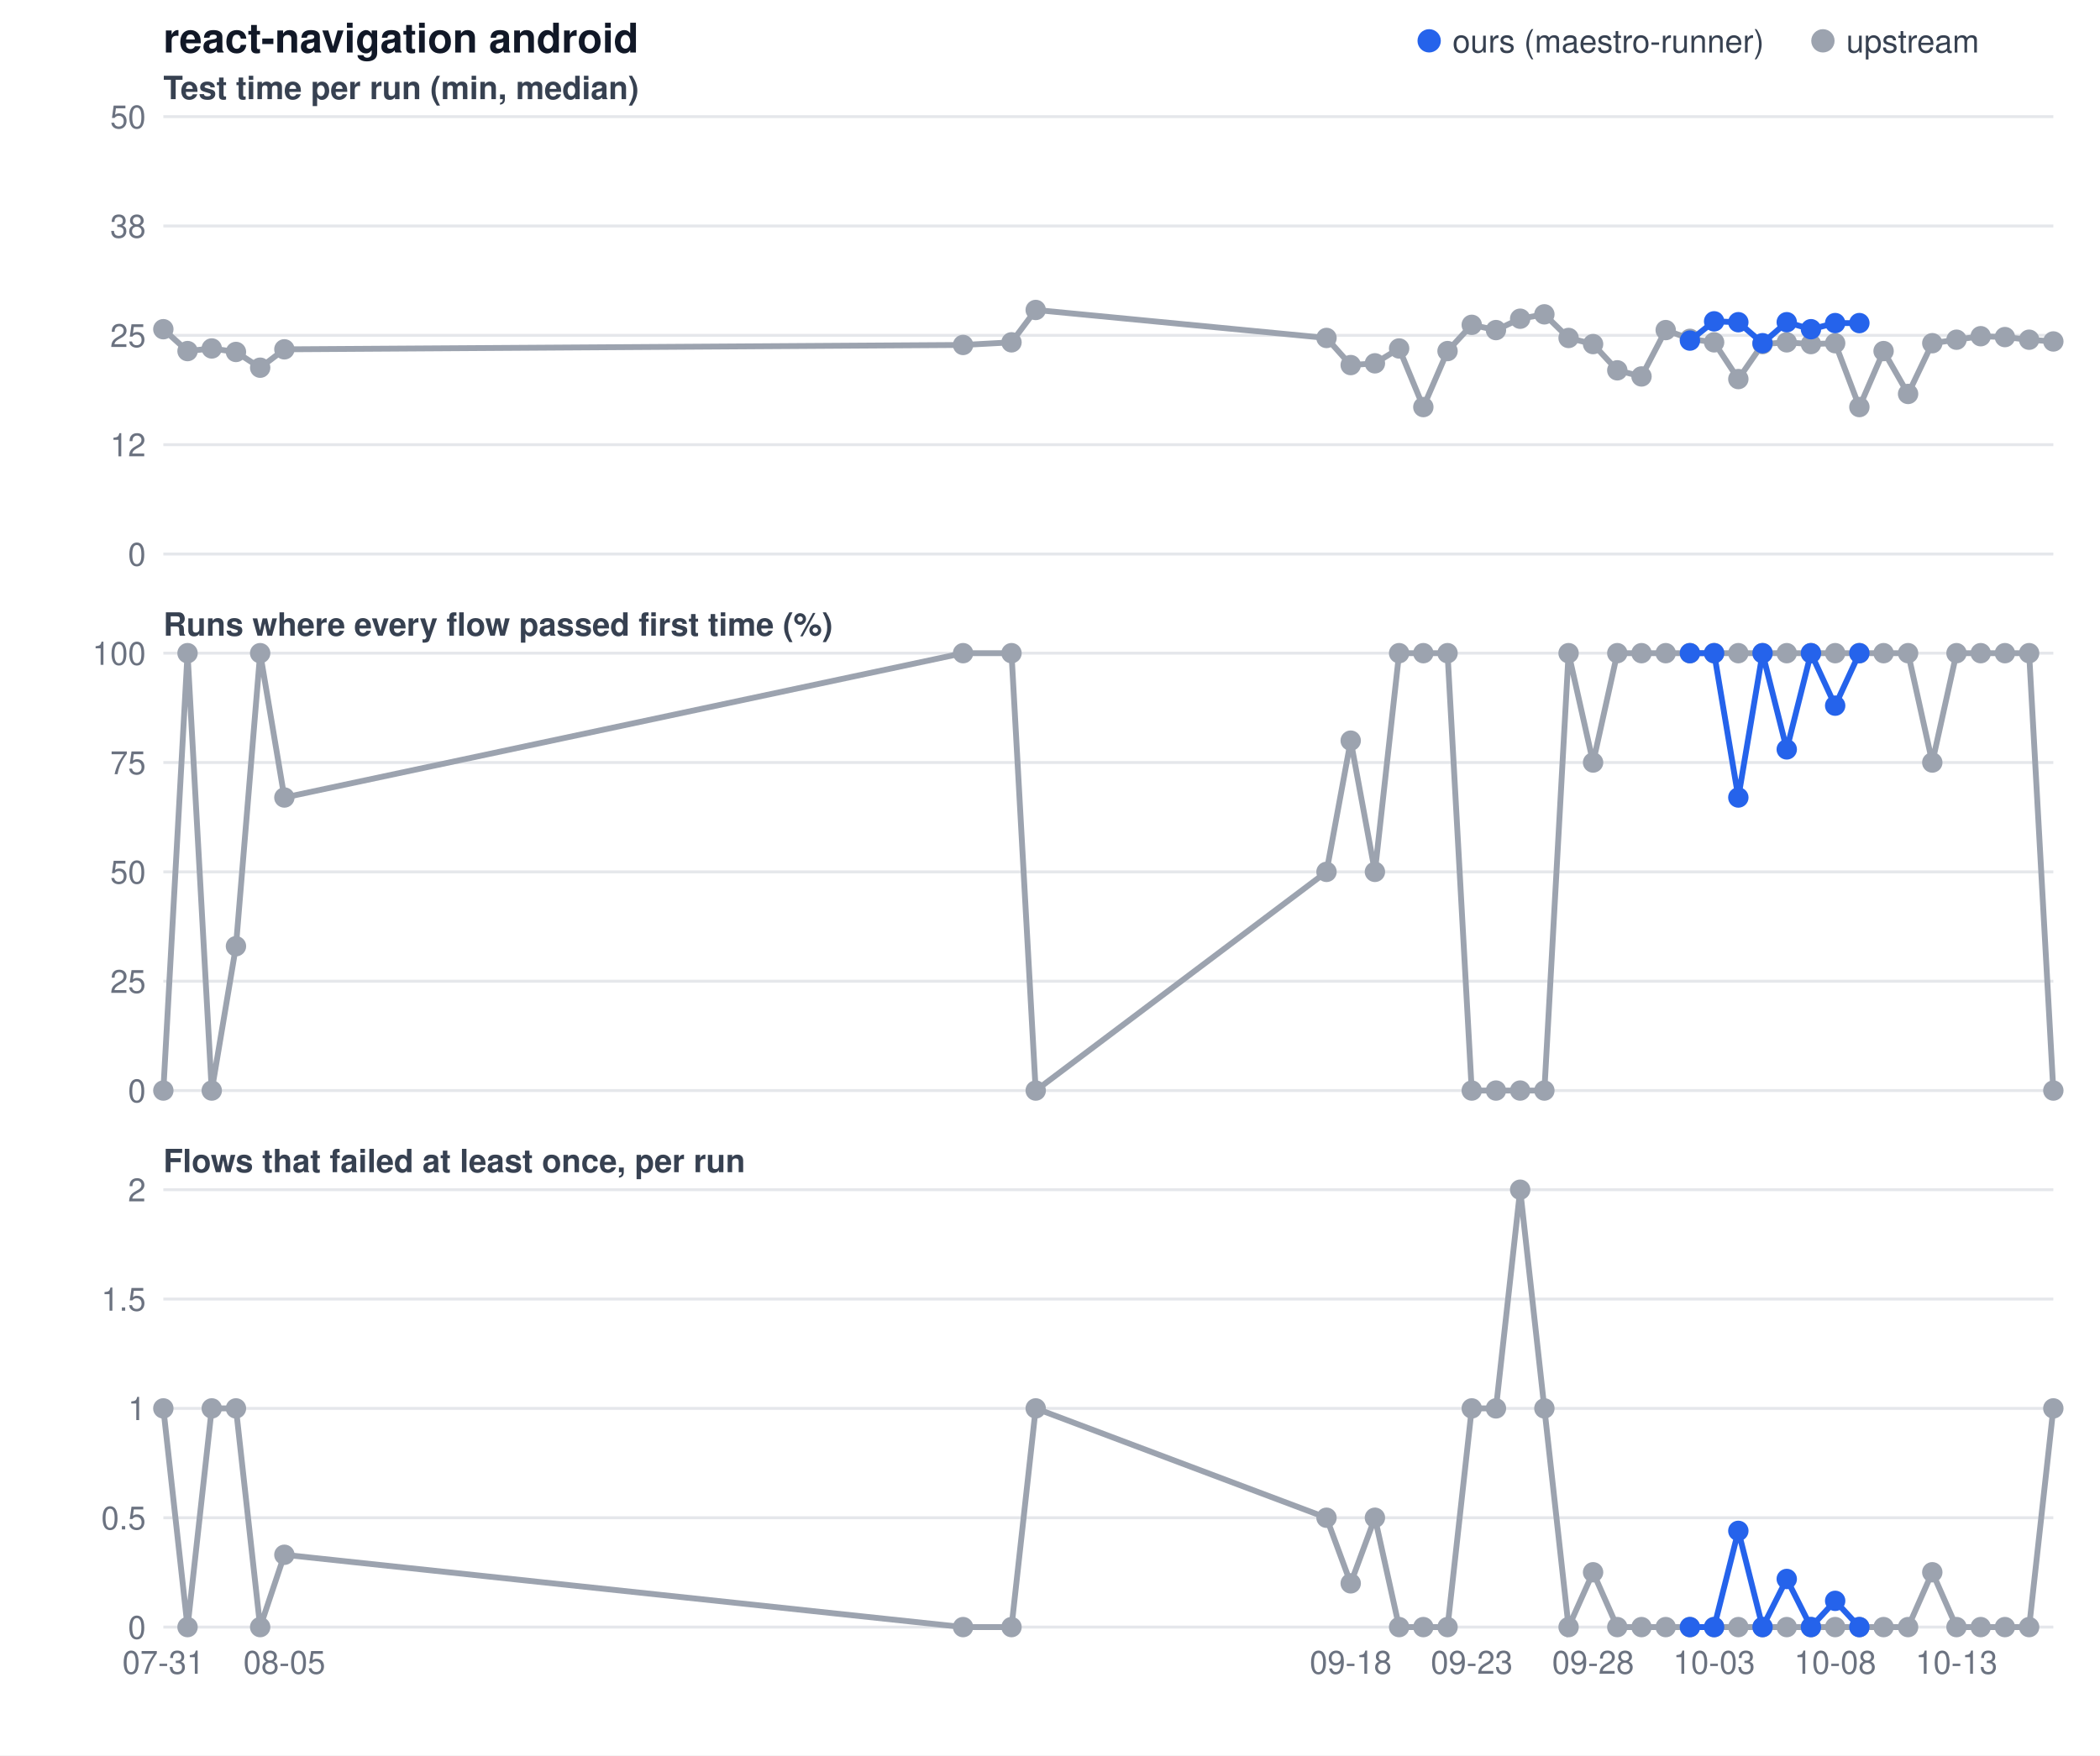
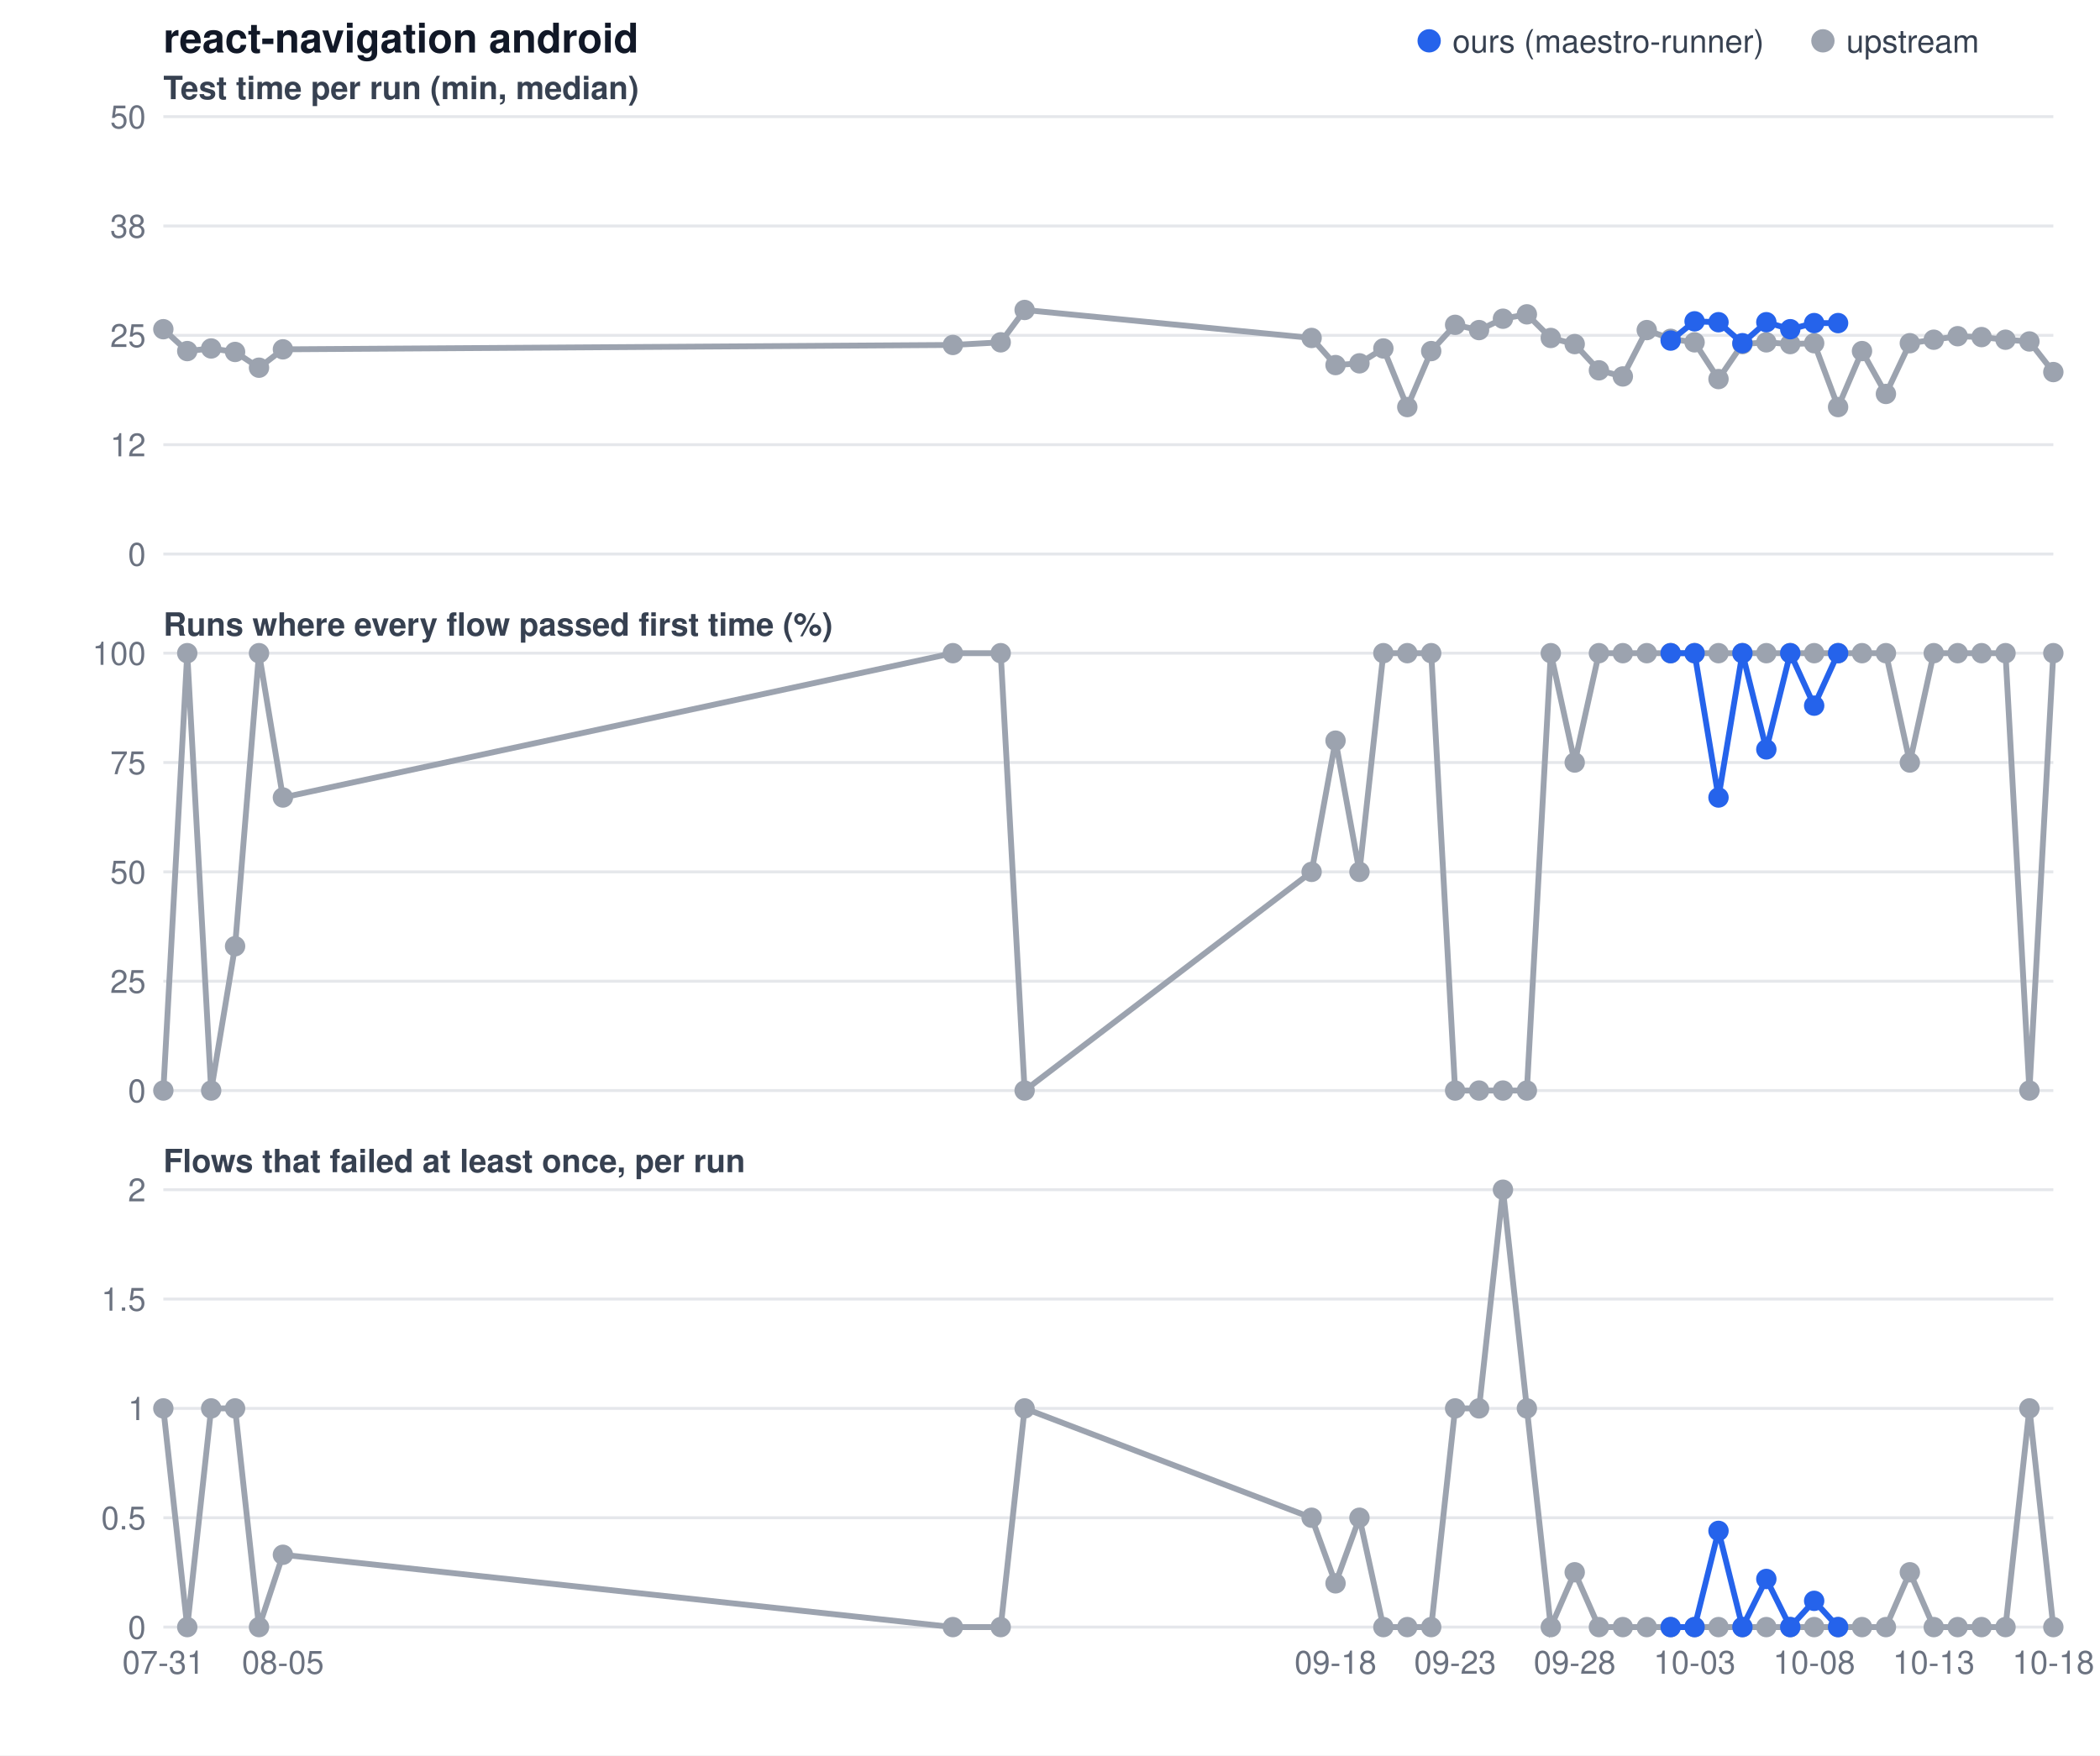
<svg xmlns="http://www.w3.org/2000/svg" width="720" height="602" font-family="-apple-system,Segoe UI,Helvetica,Arial,sans-serif" font-size="11">
  <rect width="100%" height="100%" fill="#ffffff" />
  <text x="56" y="18" font-size="14" font-weight="600" fill="#111827">react-navigation android</text>
  <circle cx="490" cy="14" r="4" fill="#2563eb" />
  <text x="498" y="18" fill="#374151">ours (maestro-runner)</text>
  <circle cx="625" cy="14" r="4" fill="#9ca3af" />
  <text x="633" y="18" fill="#374151">upstream</text>
  <text x="56" y="34" fill="#374151" font-weight="600">Test time per run (min, median)</text>
  <line x1="56" x2="704" y1="190.0" y2="190.0" stroke="#e5e7eb" />
  <text x="50" y="194.0" text-anchor="end" fill="#6b7280">0</text>
  <line x1="56" x2="704" y1="152.5" y2="152.5" stroke="#e5e7eb" />
  <text x="50" y="156.5" text-anchor="end" fill="#6b7280">12</text>
  <line x1="56" x2="704" y1="115.0" y2="115.0" stroke="#e5e7eb" />
  <text x="50" y="119.0" text-anchor="end" fill="#6b7280">25</text>
  <line x1="56" x2="704" y1="77.5" y2="77.5" stroke="#e5e7eb" />
  <text x="50" y="81.5" text-anchor="end" fill="#6b7280">38</text>
  <line x1="56" x2="704" y1="40.0" y2="40.0" stroke="#e5e7eb" />
  <text x="50" y="44.0" text-anchor="end" fill="#6b7280">50</text>
-   <polyline fill="none" stroke="#9ca3af" stroke-width="2" points="56.0,112.9 64.3,120.4 72.6,119.5 80.9,120.7 89.2,126.1 97.5,119.8 330.2,118.3 346.8,117.4 355.1,106.3 454.8,115.9 463.1,125.2 471.4,124.6 479.7,119.5 488.0,139.6 496.3,120.4 504.6,111.4 512.9,113.2 521.2,109.3 529.5,107.8 537.8,115.9 546.2,118.0 554.5,127.0 562.8,129.1 571.1,113.2 579.4,116.2 587.7,117.4 596.0,130.0 604.3,118.0 612.6,117.4 620.9,118.0 629.2,117.7 637.5,139.6 645.8,120.4 654.2,135.1 662.5,117.7 670.8,116.5 679.1,115.3 687.4,115.6 695.7,116.5 704.0,117.1" />
+   <polyline fill="none" stroke="#9ca3af" stroke-width="2" points="56.0,112.9 64.2,120.4 72.4,119.5 80.6,120.7 88.8,126.1 97.0,119.8 326.7,118.3 343.1,117.4 351.3,106.3 449.7,115.9 457.9,125.2 466.1,124.6 474.3,119.5 482.5,139.6 490.7,120.4 498.9,111.4 507.1,113.2 515.3,109.3 523.5,107.8 531.7,115.9 539.9,118.0 548.2,127.0 556.4,129.1 564.6,113.2 572.8,116.2 581.0,117.4 589.2,130.0 597.4,118.0 605.6,117.4 613.8,118.0 622.0,117.7 630.2,139.6 638.4,120.4 646.6,135.1 654.8,117.7 663.0,116.5 671.2,115.3 679.4,115.6 687.6,116.5 695.8,117.1 704.0,127.6" />
  <circle cx="56.0" cy="112.9" r="3.5" fill="#9ca3af" />
-   <circle cx="64.3" cy="120.4" r="3.5" fill="#9ca3af" />
-   <circle cx="72.6" cy="119.5" r="3.5" fill="#9ca3af" />
-   <circle cx="80.9" cy="120.7" r="3.5" fill="#9ca3af" />
-   <circle cx="89.2" cy="126.1" r="3.5" fill="#9ca3af" />
-   <circle cx="97.5" cy="119.8" r="3.5" fill="#9ca3af" />
-   <circle cx="330.2" cy="118.3" r="3.5" fill="#9ca3af" />
-   <circle cx="346.8" cy="117.4" r="3.5" fill="#9ca3af" />
-   <circle cx="355.1" cy="106.3" r="3.5" fill="#9ca3af" />
-   <circle cx="454.8" cy="115.9" r="3.5" fill="#9ca3af" />
-   <circle cx="463.1" cy="125.2" r="3.5" fill="#9ca3af" />
-   <circle cx="471.4" cy="124.6" r="3.5" fill="#9ca3af" />
-   <circle cx="479.7" cy="119.5" r="3.5" fill="#9ca3af" />
-   <circle cx="488.0" cy="139.6" r="3.5" fill="#9ca3af" />
-   <circle cx="496.3" cy="120.4" r="3.5" fill="#9ca3af" />
-   <circle cx="504.6" cy="111.4" r="3.5" fill="#9ca3af" />
-   <circle cx="512.9" cy="113.2" r="3.5" fill="#9ca3af" />
-   <circle cx="521.2" cy="109.3" r="3.5" fill="#9ca3af" />
-   <circle cx="529.5" cy="107.8" r="3.5" fill="#9ca3af" />
-   <circle cx="537.8" cy="115.9" r="3.5" fill="#9ca3af" />
-   <circle cx="546.2" cy="118.0" r="3.5" fill="#9ca3af" />
-   <circle cx="554.5" cy="127.0" r="3.5" fill="#9ca3af" />
-   <circle cx="562.8" cy="129.1" r="3.5" fill="#9ca3af" />
-   <circle cx="571.1" cy="113.2" r="3.5" fill="#9ca3af" />
-   <circle cx="579.4" cy="116.2" r="3.5" fill="#9ca3af" />
-   <circle cx="587.7" cy="117.4" r="3.5" fill="#9ca3af" />
-   <circle cx="596.0" cy="130.0" r="3.5" fill="#9ca3af" />
-   <circle cx="604.3" cy="118.0" r="3.5" fill="#9ca3af" />
-   <circle cx="612.6" cy="117.4" r="3.5" fill="#9ca3af" />
-   <circle cx="620.9" cy="118.0" r="3.5" fill="#9ca3af" />
-   <circle cx="629.2" cy="117.7" r="3.5" fill="#9ca3af" />
-   <circle cx="637.5" cy="139.6" r="3.5" fill="#9ca3af" />
-   <circle cx="645.8" cy="120.4" r="3.5" fill="#9ca3af" />
-   <circle cx="654.2" cy="135.1" r="3.5" fill="#9ca3af" />
-   <circle cx="662.5" cy="117.7" r="3.5" fill="#9ca3af" />
-   <circle cx="670.8" cy="116.5" r="3.5" fill="#9ca3af" />
-   <circle cx="679.1" cy="115.3" r="3.5" fill="#9ca3af" />
-   <circle cx="687.4" cy="115.6" r="3.5" fill="#9ca3af" />
-   <circle cx="695.7" cy="116.5" r="3.5" fill="#9ca3af" />
-   <circle cx="704.0" cy="117.1" r="3.5" fill="#9ca3af" />
-   <polyline fill="none" stroke="#2563eb" stroke-width="2" points="579.4,116.8 587.7,110.2 596.0,110.5 604.3,117.7 612.6,110.5 620.9,112.9 629.2,110.8 637.5,110.8" />
-   <circle cx="579.4" cy="116.8" r="3.5" fill="#2563eb" />
-   <circle cx="587.7" cy="110.2" r="3.5" fill="#2563eb" />
-   <circle cx="596.0" cy="110.5" r="3.5" fill="#2563eb" />
-   <circle cx="604.3" cy="117.7" r="3.5" fill="#2563eb" />
-   <circle cx="612.6" cy="110.5" r="3.5" fill="#2563eb" />
-   <circle cx="620.9" cy="112.9" r="3.5" fill="#2563eb" />
-   <circle cx="629.2" cy="110.8" r="3.5" fill="#2563eb" />
-   <circle cx="637.5" cy="110.8" r="3.5" fill="#2563eb" />
+   <circle cx="64.2" cy="120.4" r="3.5" fill="#9ca3af" />
+   <circle cx="72.4" cy="119.5" r="3.5" fill="#9ca3af" />
+   <circle cx="80.6" cy="120.7" r="3.5" fill="#9ca3af" />
+   <circle cx="88.8" cy="126.1" r="3.5" fill="#9ca3af" />
+   <circle cx="97.0" cy="119.8" r="3.5" fill="#9ca3af" />
+   <circle cx="326.7" cy="118.3" r="3.5" fill="#9ca3af" />
+   <circle cx="343.1" cy="117.4" r="3.5" fill="#9ca3af" />
+   <circle cx="351.3" cy="106.3" r="3.5" fill="#9ca3af" />
+   <circle cx="449.7" cy="115.9" r="3.5" fill="#9ca3af" />
+   <circle cx="457.9" cy="125.2" r="3.5" fill="#9ca3af" />
+   <circle cx="466.1" cy="124.6" r="3.5" fill="#9ca3af" />
+   <circle cx="474.3" cy="119.5" r="3.5" fill="#9ca3af" />
+   <circle cx="482.5" cy="139.6" r="3.5" fill="#9ca3af" />
+   <circle cx="490.7" cy="120.4" r="3.5" fill="#9ca3af" />
+   <circle cx="498.9" cy="111.4" r="3.5" fill="#9ca3af" />
+   <circle cx="507.1" cy="113.2" r="3.5" fill="#9ca3af" />
+   <circle cx="515.3" cy="109.3" r="3.5" fill="#9ca3af" />
+   <circle cx="523.5" cy="107.8" r="3.5" fill="#9ca3af" />
+   <circle cx="531.7" cy="115.9" r="3.5" fill="#9ca3af" />
+   <circle cx="539.9" cy="118.0" r="3.5" fill="#9ca3af" />
+   <circle cx="548.2" cy="127.0" r="3.5" fill="#9ca3af" />
+   <circle cx="556.4" cy="129.1" r="3.5" fill="#9ca3af" />
+   <circle cx="564.6" cy="113.2" r="3.5" fill="#9ca3af" />
+   <circle cx="572.8" cy="116.2" r="3.5" fill="#9ca3af" />
+   <circle cx="581.0" cy="117.4" r="3.5" fill="#9ca3af" />
+   <circle cx="589.2" cy="130.0" r="3.5" fill="#9ca3af" />
+   <circle cx="597.4" cy="118.0" r="3.5" fill="#9ca3af" />
+   <circle cx="605.6" cy="117.4" r="3.5" fill="#9ca3af" />
+   <circle cx="613.8" cy="118.0" r="3.5" fill="#9ca3af" />
+   <circle cx="622.0" cy="117.7" r="3.5" fill="#9ca3af" />
+   <circle cx="630.2" cy="139.6" r="3.5" fill="#9ca3af" />
+   <circle cx="638.4" cy="120.4" r="3.5" fill="#9ca3af" />
+   <circle cx="646.6" cy="135.1" r="3.5" fill="#9ca3af" />
+   <circle cx="654.8" cy="117.7" r="3.5" fill="#9ca3af" />
+   <circle cx="663.0" cy="116.5" r="3.5" fill="#9ca3af" />
+   <circle cx="671.2" cy="115.3" r="3.5" fill="#9ca3af" />
+   <circle cx="679.4" cy="115.6" r="3.5" fill="#9ca3af" />
+   <circle cx="687.6" cy="116.5" r="3.5" fill="#9ca3af" />
+   <circle cx="695.8" cy="117.1" r="3.5" fill="#9ca3af" />
+   <circle cx="704.0" cy="127.6" r="3.5" fill="#9ca3af" />
+   <polyline fill="none" stroke="#2563eb" stroke-width="2" points="572.8,116.8 581.0,110.2 589.2,110.5 597.4,117.7 605.6,110.5 613.8,112.9 622.0,110.8 630.2,110.8" />
+   <circle cx="572.8" cy="116.8" r="3.5" fill="#2563eb" />
+   <circle cx="581.0" cy="110.2" r="3.5" fill="#2563eb" />
+   <circle cx="589.2" cy="110.5" r="3.5" fill="#2563eb" />
+   <circle cx="597.4" cy="117.7" r="3.5" fill="#2563eb" />
+   <circle cx="605.6" cy="110.5" r="3.5" fill="#2563eb" />
+   <circle cx="613.8" cy="112.9" r="3.5" fill="#2563eb" />
+   <circle cx="622.0" cy="110.8" r="3.5" fill="#2563eb" />
+   <circle cx="630.2" cy="110.8" r="3.5" fill="#2563eb" />
  <text x="56" y="218" fill="#374151" font-weight="600">Runs where every flow passed first time (%)</text>
  <line x1="56" x2="704" y1="374.0" y2="374.0" stroke="#e5e7eb" />
  <text x="50" y="378.0" text-anchor="end" fill="#6b7280">0</text>
  <line x1="56" x2="704" y1="336.5" y2="336.5" stroke="#e5e7eb" />
  <text x="50" y="340.5" text-anchor="end" fill="#6b7280">25</text>
  <line x1="56" x2="704" y1="299.0" y2="299.0" stroke="#e5e7eb" />
  <text x="50" y="303.0" text-anchor="end" fill="#6b7280">50</text>
  <line x1="56" x2="704" y1="261.5" y2="261.5" stroke="#e5e7eb" />
  <text x="50" y="265.5" text-anchor="end" fill="#6b7280">75</text>
  <line x1="56" x2="704" y1="224.0" y2="224.0" stroke="#e5e7eb" />
  <text x="50" y="228.0" text-anchor="end" fill="#6b7280">100</text>
-   <polyline fill="none" stroke="#9ca3af" stroke-width="2" points="56.0,374.0 64.3,224.0 72.6,374.0 80.9,324.5 89.2,224.0 97.5,273.5 330.2,224.0 346.8,224.0 355.1,374.0 454.8,299.0 463.1,254.0 471.4,299.0 479.7,224.0 488.0,224.0 496.3,224.0 504.6,374.0 512.9,374.0 521.2,374.0 529.5,374.0 537.8,224.0 546.2,261.5 554.5,224.0 562.8,224.0 571.1,224.0 579.4,224.0 587.7,224.0 596.0,224.0 604.3,224.0 612.6,224.0 620.9,224.0 629.2,224.0 637.5,224.0 645.8,224.0 654.2,224.0 662.5,261.5 670.8,224.0 679.1,224.0 687.4,224.0 695.7,224.0 704.0,374.0" />
+   <polyline fill="none" stroke="#9ca3af" stroke-width="2" points="56.0,374.0 64.2,224.0 72.4,374.0 80.6,324.5 88.8,224.0 97.0,273.5 326.7,224.0 343.1,224.0 351.3,374.0 449.7,299.0 457.9,254.0 466.1,299.0 474.3,224.0 482.5,224.0 490.7,224.0 498.9,374.0 507.1,374.0 515.3,374.0 523.5,374.0 531.7,224.0 539.9,261.5 548.2,224.0 556.4,224.0 564.6,224.0 572.8,224.0 581.0,224.0 589.2,224.0 597.4,224.0 605.6,224.0 613.8,224.0 622.0,224.0 630.2,224.0 638.4,224.0 646.6,224.0 654.8,261.5 663.0,224.0 671.2,224.0 679.4,224.0 687.6,224.0 695.8,374.0 704.0,224.0" />
  <circle cx="56.0" cy="374.0" r="3.5" fill="#9ca3af" />
-   <circle cx="64.3" cy="224.0" r="3.5" fill="#9ca3af" />
-   <circle cx="72.6" cy="374.0" r="3.5" fill="#9ca3af" />
-   <circle cx="80.9" cy="324.5" r="3.5" fill="#9ca3af" />
-   <circle cx="89.2" cy="224.0" r="3.5" fill="#9ca3af" />
-   <circle cx="97.5" cy="273.5" r="3.5" fill="#9ca3af" />
-   <circle cx="330.2" cy="224.0" r="3.5" fill="#9ca3af" />
-   <circle cx="346.8" cy="224.0" r="3.5" fill="#9ca3af" />
-   <circle cx="355.1" cy="374.0" r="3.5" fill="#9ca3af" />
-   <circle cx="454.8" cy="299.0" r="3.5" fill="#9ca3af" />
-   <circle cx="463.1" cy="254.0" r="3.5" fill="#9ca3af" />
-   <circle cx="471.4" cy="299.0" r="3.5" fill="#9ca3af" />
-   <circle cx="479.7" cy="224.0" r="3.5" fill="#9ca3af" />
-   <circle cx="488.0" cy="224.0" r="3.5" fill="#9ca3af" />
-   <circle cx="496.3" cy="224.0" r="3.5" fill="#9ca3af" />
-   <circle cx="504.6" cy="374.0" r="3.5" fill="#9ca3af" />
-   <circle cx="512.9" cy="374.0" r="3.5" fill="#9ca3af" />
-   <circle cx="521.2" cy="374.0" r="3.5" fill="#9ca3af" />
-   <circle cx="529.5" cy="374.0" r="3.5" fill="#9ca3af" />
-   <circle cx="537.8" cy="224.0" r="3.5" fill="#9ca3af" />
-   <circle cx="546.2" cy="261.5" r="3.5" fill="#9ca3af" />
-   <circle cx="554.5" cy="224.0" r="3.5" fill="#9ca3af" />
-   <circle cx="562.8" cy="224.0" r="3.5" fill="#9ca3af" />
-   <circle cx="571.1" cy="224.0" r="3.5" fill="#9ca3af" />
-   <circle cx="579.4" cy="224.0" r="3.5" fill="#9ca3af" />
-   <circle cx="587.7" cy="224.0" r="3.5" fill="#9ca3af" />
-   <circle cx="596.0" cy="224.0" r="3.5" fill="#9ca3af" />
-   <circle cx="604.3" cy="224.0" r="3.5" fill="#9ca3af" />
-   <circle cx="612.6" cy="224.0" r="3.5" fill="#9ca3af" />
-   <circle cx="620.9" cy="224.0" r="3.5" fill="#9ca3af" />
-   <circle cx="629.2" cy="224.0" r="3.5" fill="#9ca3af" />
-   <circle cx="637.5" cy="224.0" r="3.5" fill="#9ca3af" />
-   <circle cx="645.8" cy="224.0" r="3.5" fill="#9ca3af" />
-   <circle cx="654.2" cy="224.0" r="3.5" fill="#9ca3af" />
-   <circle cx="662.5" cy="261.5" r="3.5" fill="#9ca3af" />
-   <circle cx="670.8" cy="224.0" r="3.5" fill="#9ca3af" />
-   <circle cx="679.1" cy="224.0" r="3.5" fill="#9ca3af" />
-   <circle cx="687.4" cy="224.0" r="3.5" fill="#9ca3af" />
-   <circle cx="695.7" cy="224.0" r="3.5" fill="#9ca3af" />
-   <circle cx="704.0" cy="374.0" r="3.5" fill="#9ca3af" />
-   <polyline fill="none" stroke="#2563eb" stroke-width="2" points="579.4,224.0 587.7,224.0 596.0,273.5 604.3,224.0 612.6,257.0 620.9,224.0 629.2,242.0 637.5,224.0" />
-   <circle cx="579.4" cy="224.0" r="3.5" fill="#2563eb" />
-   <circle cx="587.7" cy="224.0" r="3.5" fill="#2563eb" />
-   <circle cx="596.0" cy="273.5" r="3.5" fill="#2563eb" />
-   <circle cx="604.3" cy="224.0" r="3.5" fill="#2563eb" />
-   <circle cx="612.6" cy="257.0" r="3.5" fill="#2563eb" />
-   <circle cx="620.9" cy="224.0" r="3.5" fill="#2563eb" />
-   <circle cx="629.2" cy="242.0" r="3.5" fill="#2563eb" />
-   <circle cx="637.5" cy="224.0" r="3.5" fill="#2563eb" />
+   <circle cx="64.2" cy="224.0" r="3.5" fill="#9ca3af" />
+   <circle cx="72.4" cy="374.0" r="3.5" fill="#9ca3af" />
+   <circle cx="80.6" cy="324.5" r="3.5" fill="#9ca3af" />
+   <circle cx="88.8" cy="224.0" r="3.5" fill="#9ca3af" />
+   <circle cx="97.0" cy="273.5" r="3.5" fill="#9ca3af" />
+   <circle cx="326.7" cy="224.0" r="3.5" fill="#9ca3af" />
+   <circle cx="343.1" cy="224.0" r="3.5" fill="#9ca3af" />
+   <circle cx="351.3" cy="374.0" r="3.5" fill="#9ca3af" />
+   <circle cx="449.7" cy="299.0" r="3.5" fill="#9ca3af" />
+   <circle cx="457.9" cy="254.0" r="3.5" fill="#9ca3af" />
+   <circle cx="466.1" cy="299.0" r="3.5" fill="#9ca3af" />
+   <circle cx="474.3" cy="224.0" r="3.5" fill="#9ca3af" />
+   <circle cx="482.5" cy="224.0" r="3.5" fill="#9ca3af" />
+   <circle cx="490.7" cy="224.0" r="3.5" fill="#9ca3af" />
+   <circle cx="498.9" cy="374.0" r="3.5" fill="#9ca3af" />
+   <circle cx="507.1" cy="374.0" r="3.5" fill="#9ca3af" />
+   <circle cx="515.3" cy="374.0" r="3.5" fill="#9ca3af" />
+   <circle cx="523.5" cy="374.0" r="3.5" fill="#9ca3af" />
+   <circle cx="531.7" cy="224.0" r="3.5" fill="#9ca3af" />
+   <circle cx="539.9" cy="261.5" r="3.5" fill="#9ca3af" />
+   <circle cx="548.2" cy="224.0" r="3.5" fill="#9ca3af" />
+   <circle cx="556.4" cy="224.0" r="3.5" fill="#9ca3af" />
+   <circle cx="564.6" cy="224.0" r="3.5" fill="#9ca3af" />
+   <circle cx="572.8" cy="224.0" r="3.5" fill="#9ca3af" />
+   <circle cx="581.0" cy="224.0" r="3.5" fill="#9ca3af" />
+   <circle cx="589.2" cy="224.0" r="3.5" fill="#9ca3af" />
+   <circle cx="597.4" cy="224.0" r="3.5" fill="#9ca3af" />
+   <circle cx="605.6" cy="224.0" r="3.5" fill="#9ca3af" />
+   <circle cx="613.8" cy="224.0" r="3.5" fill="#9ca3af" />
+   <circle cx="622.0" cy="224.0" r="3.5" fill="#9ca3af" />
+   <circle cx="630.2" cy="224.0" r="3.5" fill="#9ca3af" />
+   <circle cx="638.4" cy="224.0" r="3.5" fill="#9ca3af" />
+   <circle cx="646.6" cy="224.0" r="3.5" fill="#9ca3af" />
+   <circle cx="654.8" cy="261.5" r="3.5" fill="#9ca3af" />
+   <circle cx="663.0" cy="224.0" r="3.5" fill="#9ca3af" />
+   <circle cx="671.2" cy="224.0" r="3.5" fill="#9ca3af" />
+   <circle cx="679.4" cy="224.0" r="3.5" fill="#9ca3af" />
+   <circle cx="687.6" cy="224.0" r="3.5" fill="#9ca3af" />
+   <circle cx="695.8" cy="374.0" r="3.5" fill="#9ca3af" />
+   <circle cx="704.0" cy="224.0" r="3.5" fill="#9ca3af" />
+   <polyline fill="none" stroke="#2563eb" stroke-width="2" points="572.8,224.0 581.0,224.0 589.2,273.5 597.4,224.0 605.6,257.0 613.8,224.0 622.0,242.0 630.2,224.0" />
+   <circle cx="572.8" cy="224.0" r="3.5" fill="#2563eb" />
+   <circle cx="581.0" cy="224.0" r="3.5" fill="#2563eb" />
+   <circle cx="589.2" cy="273.5" r="3.5" fill="#2563eb" />
+   <circle cx="597.4" cy="224.0" r="3.5" fill="#2563eb" />
+   <circle cx="605.6" cy="257.0" r="3.5" fill="#2563eb" />
+   <circle cx="613.8" cy="224.0" r="3.5" fill="#2563eb" />
+   <circle cx="622.0" cy="242.0" r="3.5" fill="#2563eb" />
+   <circle cx="630.2" cy="224.0" r="3.5" fill="#2563eb" />
  <text x="56" y="402" fill="#374151" font-weight="600">Flows that failed at least once, per run</text>
  <line x1="56" x2="704" y1="558.0" y2="558.0" stroke="#e5e7eb" />
  <text x="50" y="562.0" text-anchor="end" fill="#6b7280">0</text>
  <line x1="56" x2="704" y1="520.5" y2="520.5" stroke="#e5e7eb" />
  <text x="50" y="524.5" text-anchor="end" fill="#6b7280">0.5</text>
  <line x1="56" x2="704" y1="483.0" y2="483.0" stroke="#e5e7eb" />
  <text x="50" y="487.0" text-anchor="end" fill="#6b7280">1</text>
  <line x1="56" x2="704" y1="445.5" y2="445.5" stroke="#e5e7eb" />
  <text x="50" y="449.5" text-anchor="end" fill="#6b7280">1.5</text>
  <line x1="56" x2="704" y1="408.0" y2="408.0" stroke="#e5e7eb" />
  <text x="50" y="412.0" text-anchor="end" fill="#6b7280">2</text>
-   <polyline fill="none" stroke="#9ca3af" stroke-width="2" points="56.0,483.0 64.3,558.0 72.6,483.0 80.9,483.0 89.2,558.0 97.5,533.2 330.2,558.0 346.8,558.0 355.1,483.0 454.8,520.5 463.1,543.0 471.4,520.5 479.7,558.0 488.0,558.0 496.3,558.0 504.6,483.0 512.9,483.0 521.2,408.0 529.5,483.0 537.8,558.0 546.2,539.2 554.5,558.0 562.8,558.0 571.1,558.0 579.4,558.0 587.7,558.0 596.0,558.0 604.3,558.0 612.6,558.0 620.9,558.0 629.2,558.0 637.5,558.0 645.8,558.0 654.2,558.0 662.5,539.2 670.8,558.0 679.1,558.0 687.4,558.0 695.7,558.0 704.0,483.0" />
+   <polyline fill="none" stroke="#9ca3af" stroke-width="2" points="56.0,483.0 64.2,558.0 72.4,483.0 80.6,483.0 88.8,558.0 97.0,533.2 326.7,558.0 343.1,558.0 351.3,483.0 449.7,520.5 457.9,543.0 466.1,520.5 474.3,558.0 482.5,558.0 490.7,558.0 498.9,483.0 507.1,483.0 515.3,408.0 523.5,483.0 531.7,558.0 539.9,539.2 548.2,558.0 556.4,558.0 564.6,558.0 572.8,558.0 581.0,558.0 589.2,558.0 597.4,558.0 605.6,558.0 613.8,558.0 622.0,558.0 630.2,558.0 638.4,558.0 646.6,558.0 654.8,539.2 663.0,558.0 671.2,558.0 679.4,558.0 687.6,558.0 695.8,483.0 704.0,558.0" />
  <circle cx="56.0" cy="483.0" r="3.5" fill="#9ca3af" />
-   <circle cx="64.3" cy="558.0" r="3.5" fill="#9ca3af" />
-   <circle cx="72.6" cy="483.0" r="3.5" fill="#9ca3af" />
-   <circle cx="80.9" cy="483.0" r="3.5" fill="#9ca3af" />
-   <circle cx="89.2" cy="558.0" r="3.5" fill="#9ca3af" />
-   <circle cx="97.5" cy="533.2" r="3.5" fill="#9ca3af" />
-   <circle cx="330.2" cy="558.0" r="3.5" fill="#9ca3af" />
-   <circle cx="346.8" cy="558.0" r="3.5" fill="#9ca3af" />
-   <circle cx="355.1" cy="483.0" r="3.5" fill="#9ca3af" />
-   <circle cx="454.8" cy="520.5" r="3.5" fill="#9ca3af" />
-   <circle cx="463.1" cy="543.0" r="3.5" fill="#9ca3af" />
-   <circle cx="471.4" cy="520.5" r="3.5" fill="#9ca3af" />
-   <circle cx="479.7" cy="558.0" r="3.5" fill="#9ca3af" />
-   <circle cx="488.0" cy="558.0" r="3.5" fill="#9ca3af" />
-   <circle cx="496.3" cy="558.0" r="3.5" fill="#9ca3af" />
-   <circle cx="504.6" cy="483.0" r="3.5" fill="#9ca3af" />
-   <circle cx="512.9" cy="483.0" r="3.5" fill="#9ca3af" />
-   <circle cx="521.2" cy="408.0" r="3.5" fill="#9ca3af" />
-   <circle cx="529.5" cy="483.0" r="3.5" fill="#9ca3af" />
-   <circle cx="537.8" cy="558.0" r="3.5" fill="#9ca3af" />
-   <circle cx="546.2" cy="539.2" r="3.5" fill="#9ca3af" />
-   <circle cx="554.5" cy="558.0" r="3.5" fill="#9ca3af" />
-   <circle cx="562.8" cy="558.0" r="3.5" fill="#9ca3af" />
-   <circle cx="571.1" cy="558.0" r="3.5" fill="#9ca3af" />
-   <circle cx="579.4" cy="558.0" r="3.5" fill="#9ca3af" />
-   <circle cx="587.7" cy="558.0" r="3.5" fill="#9ca3af" />
-   <circle cx="596.0" cy="558.0" r="3.5" fill="#9ca3af" />
-   <circle cx="604.3" cy="558.0" r="3.5" fill="#9ca3af" />
-   <circle cx="612.6" cy="558.0" r="3.5" fill="#9ca3af" />
-   <circle cx="620.9" cy="558.0" r="3.5" fill="#9ca3af" />
-   <circle cx="629.2" cy="558.0" r="3.5" fill="#9ca3af" />
-   <circle cx="637.5" cy="558.0" r="3.5" fill="#9ca3af" />
-   <circle cx="645.8" cy="558.0" r="3.5" fill="#9ca3af" />
-   <circle cx="654.2" cy="558.0" r="3.5" fill="#9ca3af" />
-   <circle cx="662.5" cy="539.2" r="3.5" fill="#9ca3af" />
-   <circle cx="670.8" cy="558.0" r="3.5" fill="#9ca3af" />
-   <circle cx="679.1" cy="558.0" r="3.5" fill="#9ca3af" />
-   <circle cx="687.4" cy="558.0" r="3.5" fill="#9ca3af" />
-   <circle cx="695.7" cy="558.0" r="3.5" fill="#9ca3af" />
-   <circle cx="704.0" cy="483.0" r="3.5" fill="#9ca3af" />
-   <polyline fill="none" stroke="#2563eb" stroke-width="2" points="579.4,558.0 587.7,558.0 596.0,525.0 604.3,558.0 612.6,541.5 620.9,558.0 629.2,549.0 637.5,558.0" />
-   <circle cx="579.4" cy="558.0" r="3.5" fill="#2563eb" />
-   <circle cx="587.7" cy="558.0" r="3.5" fill="#2563eb" />
-   <circle cx="596.0" cy="525.0" r="3.5" fill="#2563eb" />
-   <circle cx="604.3" cy="558.0" r="3.5" fill="#2563eb" />
-   <circle cx="612.6" cy="541.5" r="3.5" fill="#2563eb" />
-   <circle cx="620.9" cy="558.0" r="3.5" fill="#2563eb" />
-   <circle cx="629.2" cy="549.0" r="3.5" fill="#2563eb" />
-   <circle cx="637.5" cy="558.0" r="3.5" fill="#2563eb" />
+   <circle cx="64.2" cy="558.0" r="3.5" fill="#9ca3af" />
+   <circle cx="72.4" cy="483.0" r="3.5" fill="#9ca3af" />
+   <circle cx="80.6" cy="483.0" r="3.5" fill="#9ca3af" />
+   <circle cx="88.8" cy="558.0" r="3.5" fill="#9ca3af" />
+   <circle cx="97.0" cy="533.2" r="3.5" fill="#9ca3af" />
+   <circle cx="326.7" cy="558.0" r="3.5" fill="#9ca3af" />
+   <circle cx="343.1" cy="558.0" r="3.5" fill="#9ca3af" />
+   <circle cx="351.3" cy="483.0" r="3.5" fill="#9ca3af" />
+   <circle cx="449.7" cy="520.5" r="3.5" fill="#9ca3af" />
+   <circle cx="457.9" cy="543.0" r="3.5" fill="#9ca3af" />
+   <circle cx="466.1" cy="520.5" r="3.5" fill="#9ca3af" />
+   <circle cx="474.3" cy="558.0" r="3.5" fill="#9ca3af" />
+   <circle cx="482.5" cy="558.0" r="3.5" fill="#9ca3af" />
+   <circle cx="490.7" cy="558.0" r="3.5" fill="#9ca3af" />
+   <circle cx="498.9" cy="483.0" r="3.5" fill="#9ca3af" />
+   <circle cx="507.1" cy="483.0" r="3.5" fill="#9ca3af" />
+   <circle cx="515.3" cy="408.0" r="3.5" fill="#9ca3af" />
+   <circle cx="523.5" cy="483.0" r="3.5" fill="#9ca3af" />
+   <circle cx="531.7" cy="558.0" r="3.5" fill="#9ca3af" />
+   <circle cx="539.9" cy="539.2" r="3.5" fill="#9ca3af" />
+   <circle cx="548.2" cy="558.0" r="3.5" fill="#9ca3af" />
+   <circle cx="556.4" cy="558.0" r="3.5" fill="#9ca3af" />
+   <circle cx="564.6" cy="558.0" r="3.5" fill="#9ca3af" />
+   <circle cx="572.8" cy="558.0" r="3.5" fill="#9ca3af" />
+   <circle cx="581.0" cy="558.0" r="3.5" fill="#9ca3af" />
+   <circle cx="589.2" cy="558.0" r="3.5" fill="#9ca3af" />
+   <circle cx="597.4" cy="558.0" r="3.5" fill="#9ca3af" />
+   <circle cx="605.6" cy="558.0" r="3.5" fill="#9ca3af" />
+   <circle cx="613.8" cy="558.0" r="3.5" fill="#9ca3af" />
+   <circle cx="622.0" cy="558.0" r="3.5" fill="#9ca3af" />
+   <circle cx="630.2" cy="558.0" r="3.5" fill="#9ca3af" />
+   <circle cx="638.4" cy="558.0" r="3.5" fill="#9ca3af" />
+   <circle cx="646.6" cy="558.0" r="3.5" fill="#9ca3af" />
+   <circle cx="654.8" cy="539.2" r="3.5" fill="#9ca3af" />
+   <circle cx="663.0" cy="558.0" r="3.5" fill="#9ca3af" />
+   <circle cx="671.2" cy="558.0" r="3.5" fill="#9ca3af" />
+   <circle cx="679.4" cy="558.0" r="3.5" fill="#9ca3af" />
+   <circle cx="687.6" cy="558.0" r="3.5" fill="#9ca3af" />
+   <circle cx="695.8" cy="483.0" r="3.5" fill="#9ca3af" />
+   <circle cx="704.0" cy="558.0" r="3.5" fill="#9ca3af" />
+   <polyline fill="none" stroke="#2563eb" stroke-width="2" points="572.8,558.0 581.0,558.0 589.2,525.0 597.4,558.0 605.6,541.5 613.8,558.0 622.0,549.0 630.2,558.0" />
+   <circle cx="572.8" cy="558.0" r="3.5" fill="#2563eb" />
+   <circle cx="581.0" cy="558.0" r="3.5" fill="#2563eb" />
+   <circle cx="589.2" cy="525.0" r="3.5" fill="#2563eb" />
+   <circle cx="597.4" cy="558.0" r="3.5" fill="#2563eb" />
+   <circle cx="605.6" cy="541.5" r="3.5" fill="#2563eb" />
+   <circle cx="613.8" cy="558.0" r="3.5" fill="#2563eb" />
+   <circle cx="622.0" cy="549.0" r="3.5" fill="#2563eb" />
+   <circle cx="630.2" cy="558.0" r="3.5" fill="#2563eb" />
  <text x="56.0" y="574" text-anchor="middle" fill="#6b7280">07-31</text>
-   <text x="97.5" y="574" text-anchor="middle" fill="#6b7280">08-05</text>
-   <text x="463.1" y="574" text-anchor="middle" fill="#6b7280">09-18</text>
-   <text x="504.6" y="574" text-anchor="middle" fill="#6b7280">09-23</text>
-   <text x="546.2" y="574" text-anchor="middle" fill="#6b7280">09-28</text>
-   <text x="587.7" y="574" text-anchor="middle" fill="#6b7280">10-03</text>
-   <text x="629.2" y="574" text-anchor="middle" fill="#6b7280">10-08</text>
-   <text x="670.8" y="574" text-anchor="middle" fill="#6b7280">10-13</text>
+   <text x="97.0" y="574" text-anchor="middle" fill="#6b7280">08-05</text>
+   <text x="457.9" y="574" text-anchor="middle" fill="#6b7280">09-18</text>
+   <text x="498.9" y="574" text-anchor="middle" fill="#6b7280">09-23</text>
+   <text x="539.9" y="574" text-anchor="middle" fill="#6b7280">09-28</text>
+   <text x="581.0" y="574" text-anchor="middle" fill="#6b7280">10-03</text>
+   <text x="622.0" y="574" text-anchor="middle" fill="#6b7280">10-08</text>
+   <text x="663.0" y="574" text-anchor="middle" fill="#6b7280">10-13</text>
+   <text x="704.0" y="574" text-anchor="middle" fill="#6b7280">10-18</text>
</svg>
